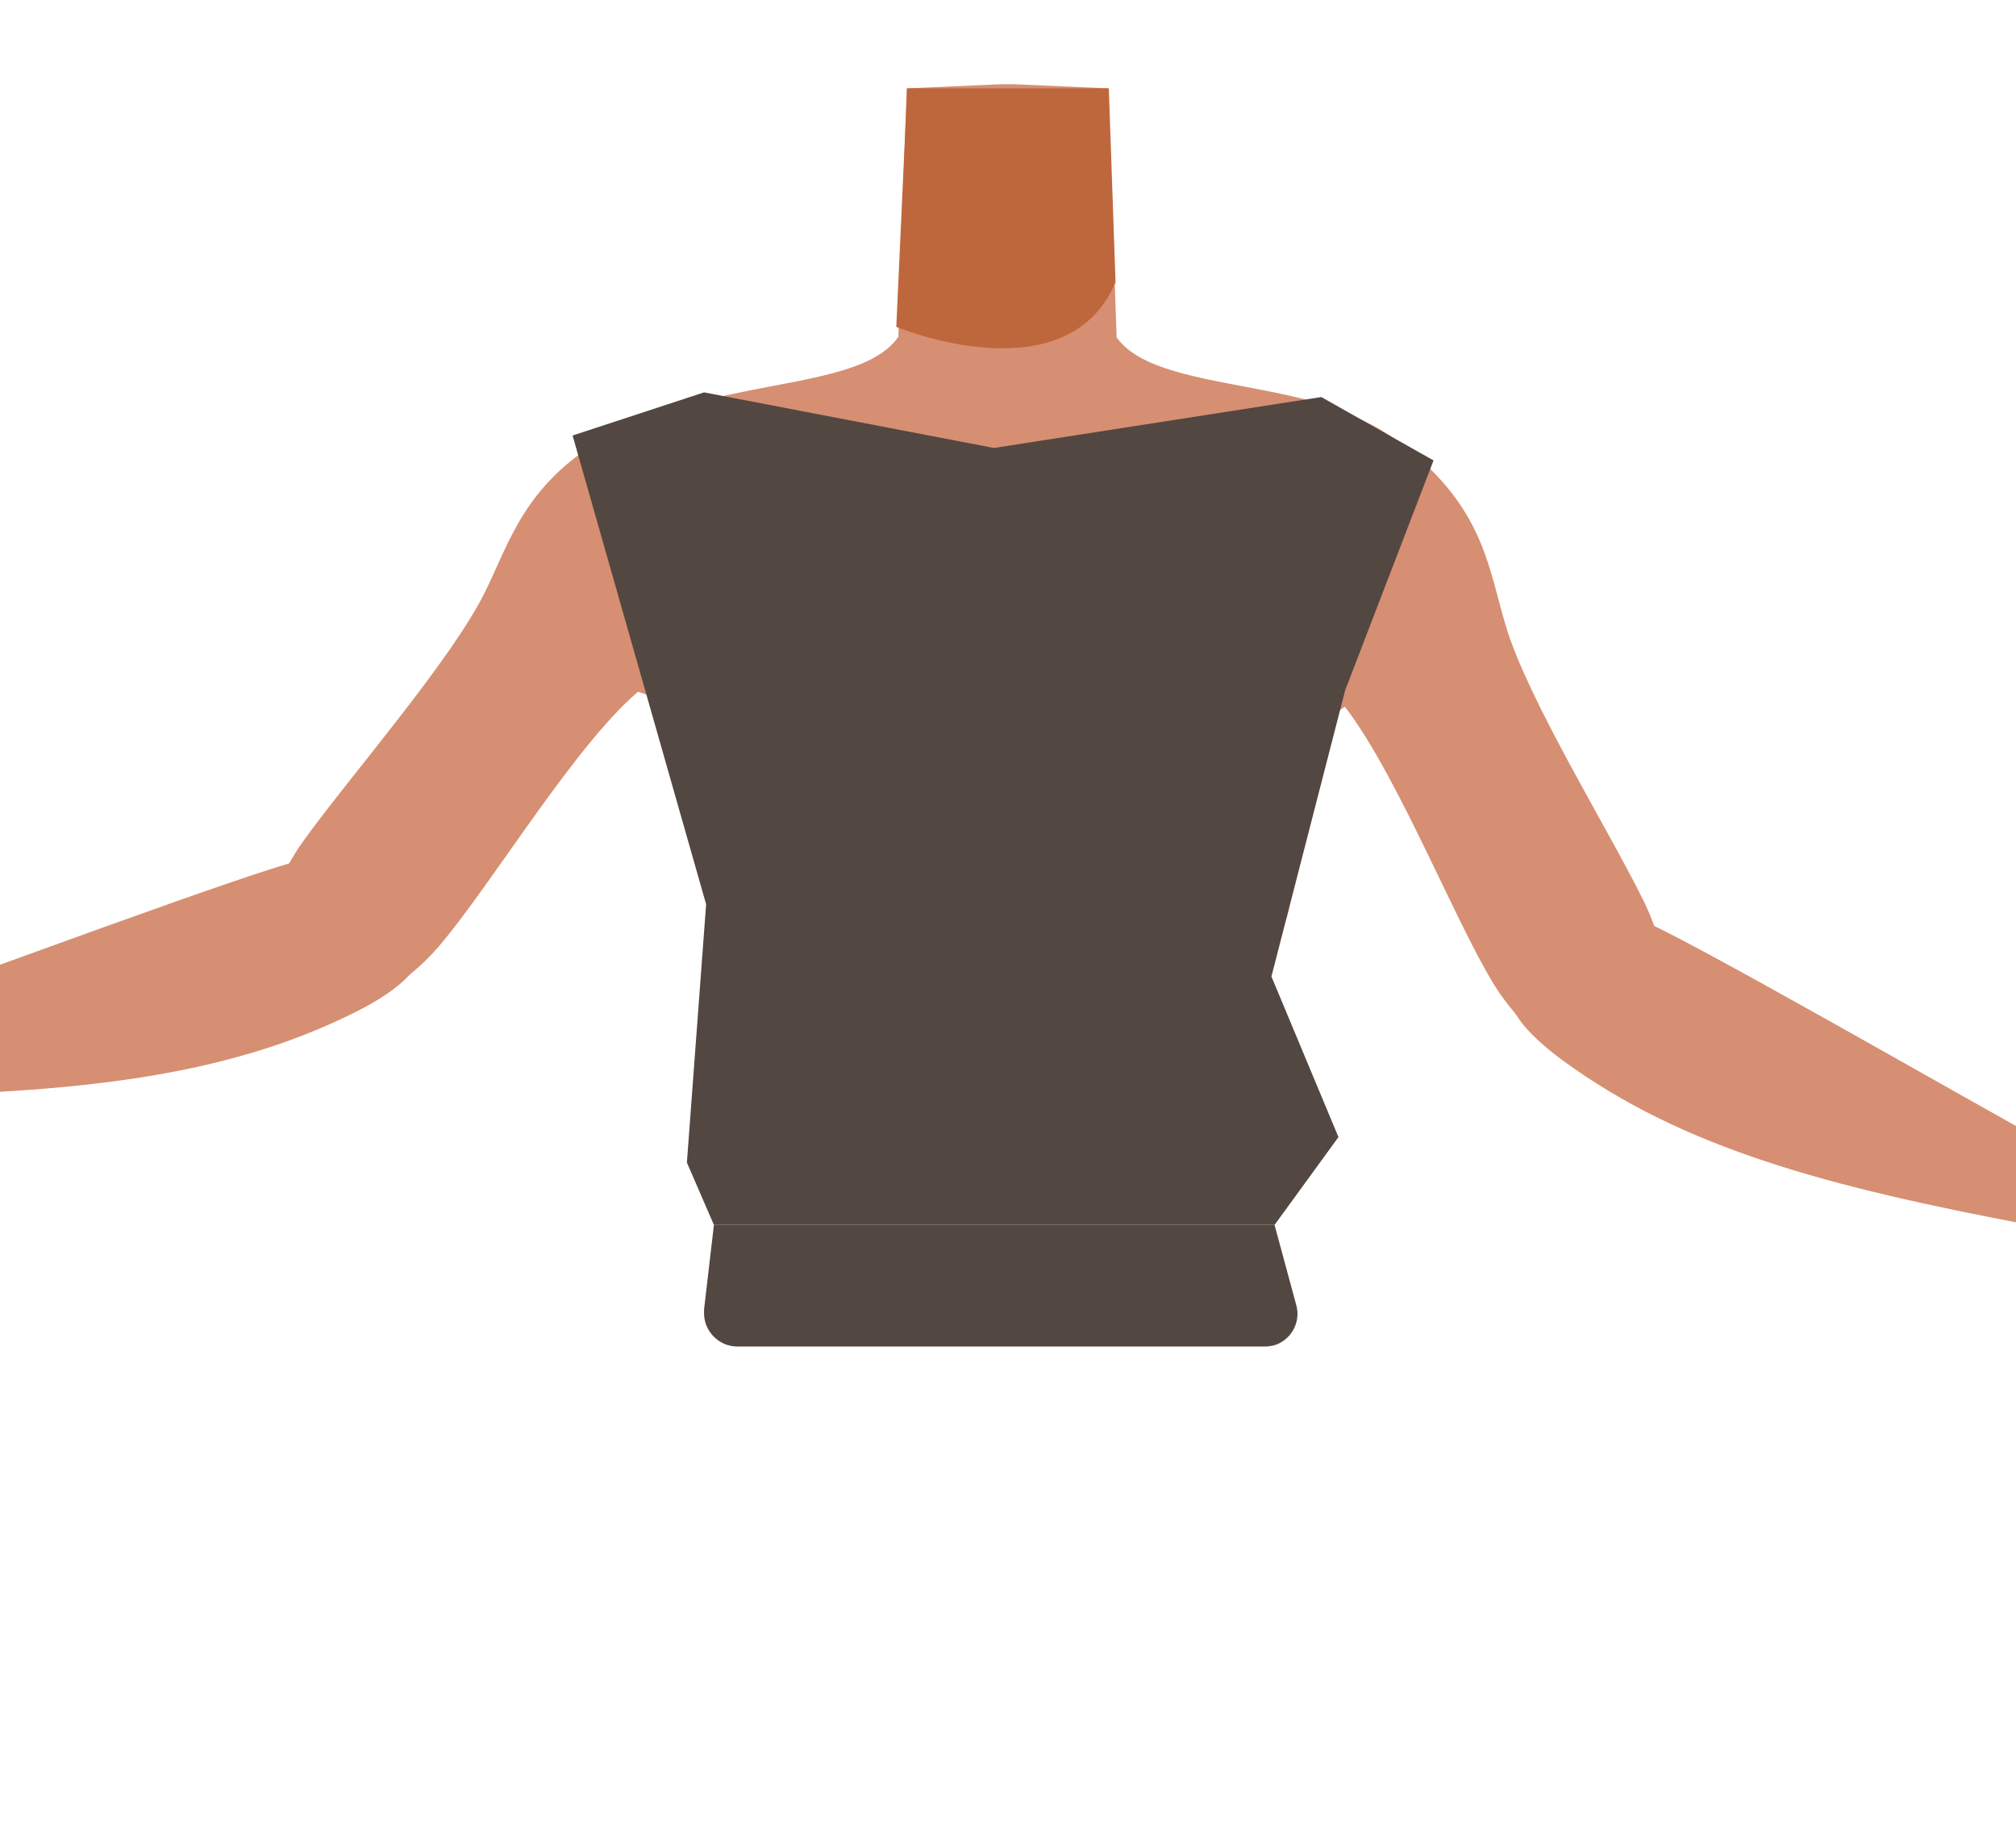
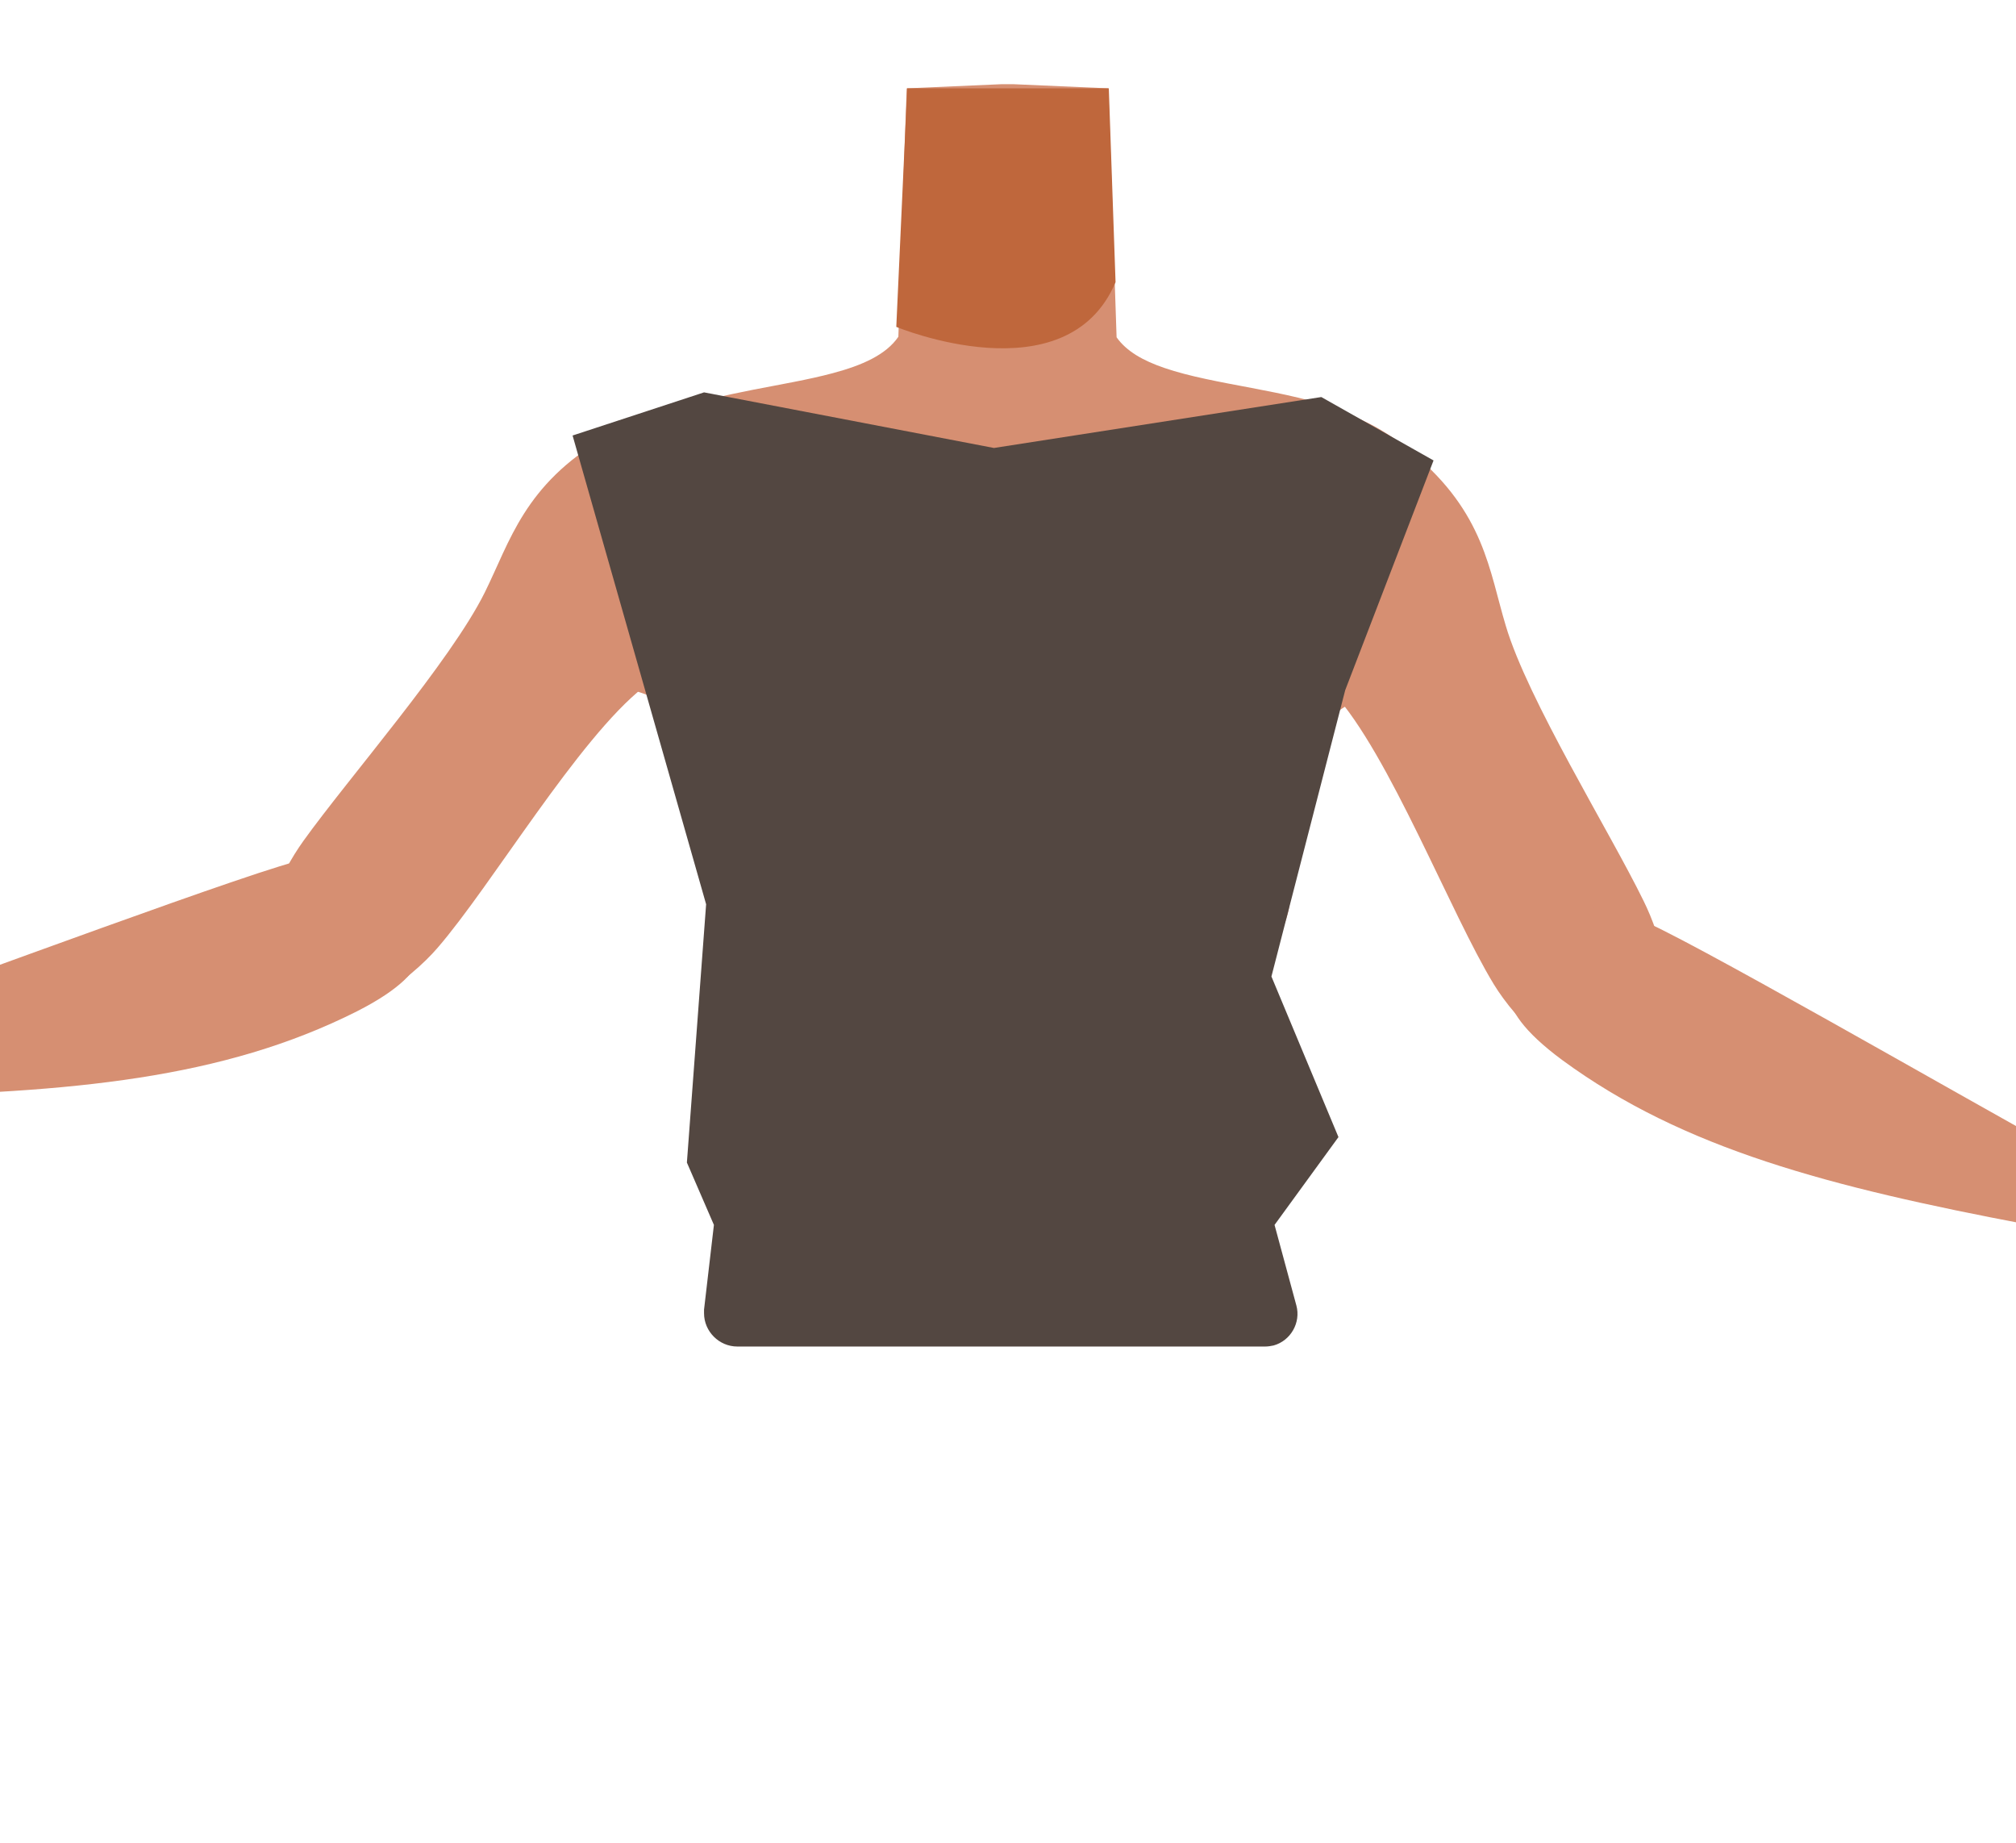
<svg xmlns="http://www.w3.org/2000/svg" version="1.1" id="Calque_1" x="0px" y="0px" viewBox="0 0 388 354.5" style="enable-background:new 0 0 388 354.5;" xml:space="preserve">
  <style type="text/css">
	.st0{fill:#D68F72;}
	.st1{fill:#BF673C;}
	.st2{fill:#534741;}
</style>
-   <g id="Calque_10">
-     <path class="st0" d="M282,121.4c-4,12.6-16.2,8.4-25.5,16.3c-10.9,9.3-6.9,27.5-8.4,36.9c-1,6.2-9.9,22.2-13.7,21.3   c-10.8-2.5-16.9-20.9-26.7-26.2c-5.7-3.1-8.2-6.1-13.7-2.5c-5.5-3.6-8-0.6-13.7,2.5c-9.8,5.4-15.8,23.7-26.7,26.2   c-3.9,0.9-12.7-15.1-13.7-21.3c-1.5-9.3,2.5-27.5-8.4-36.9c-9.2-7.9-21.4-3.7-25.5-16.3c-7-22,13.5-38.5,23.4-42.3   c9.5-3.7,21.6-4.8,30.9-7.3c5.6-1.5,10.2-3.5,12.6-7l0.9-27.7l0.7-20.1l18.3-0.8h2.2l18.3,0.8l0.7,20.2l0.3,9.9l0.6,17.8   c1.9,2.7,5.1,4.5,9.2,5.9c9.6,3.3,23.7,4.2,34.3,8.3C268.5,83,289,99.5,282,121.4z" />
-     <path class="st1" d="M172.5,62.9c0,0,32.8,13.6,42.2-8.6L213.4,17h-38.8L172.5,62.9z" />
-     <path class="st0" d="M149.8,101.3c-4.3,21.5-18,24.7-25.9,30.9c-12.6,9.9-29.3,38.2-39.7,50.2c-4.9,5.7-18.5,17-27.1,9.2l0,0   c-10.6-10.6-2.9-23.9,1.3-29.8c8.6-12,28.3-34.5,34.9-47.8c4.9-9.9,7.6-20.7,23.1-29.8c0,0,15.3-10.2,26.3-3   C149.7,85.8,151.6,92.4,149.8,101.3L149.8,101.3z" />
-     <path class="st0" d="M80.1,176.4c-3.9-14.5-15.2-11.8-21.4-11c-6.7,0.9-68.8,24.1-85.8,30c-9.6,3.3-14.8,4.8-13.4,10.7   c1.3,5.4,11.7,5,15.8,4.9c38.5-0.8,67.6-3.4,93.4-16.4C85.6,186,81.1,180.1,80.1,176.4z" />
-     <path class="st0" d="M-67,195.6c-7.6,4.1-19.1,9.3-19.1,9.3s5.8,4.6,8.3,4.9c2,0.2,10.5-4,10.5-4l8.1,2.6c-3.2,4.5-3.8,6.8-8,11.9   c-3.2,3.9-13.3,10-18.1,12c-2.7,1.1-9,0.9-11.2,2.6c-1.6,1.2-2.9,7.1-2.9,7.1l15.1-0.9c0,0,20.6-7.2,27.2-10.3   c7-3.2,20.4-11.3,25.8-16.6c1.7-1.7,5.1-5.1,3.9-10.1c-1-4.3-5.4-5.8-8.3-6.6C-40.4,196.2-66.6,195.4-67,195.6z" />
-     <path class="st0" d="M236.1,98.6c0.7,22,13.6,27.3,20.5,34.7c10.8,11.8,22.6,42.5,30.9,56.1c3.9,6.4,15.4,19.8,25.2,13.5l0,0   c12.2-8.7,6.8-23.1,3.6-29.6c-6.5-13.3-22.3-38.7-26.5-52.9c-3.2-10.6-4.1-21.7-17.9-33.2c0,0-13.4-12.5-25.4-7.3   C238.7,83.3,235.8,89.5,236.1,98.6L236.1,98.6z" />
-     <path class="st0" d="M292.5,184.2c6.2-13.7,16.9-9.2,22.9-7.3c6.5,2,63.9,35.1,79.7,43.7c8.9,4.9,13.8,7.2,11.4,12.8   c-2.2,5.1-12.4,3-16.4,2.2c-37.9-7.2-66.1-14.5-89.4-31.6C285.4,192.7,290.9,187.7,292.5,184.2z" />
-     <path class="st0" d="M434.4,227.3c6.8,5.3,17.4,12.3,17.4,12.3s-6.5,3.6-9,3.5c-2-0.1-9.7-5.6-9.7-5.6l-8.4,1.2c2.4,5,2.7,7.3,6,13   c2.5,4.4,11.4,12.1,15.9,14.8c2.4,1.5,8.7,2.3,10.7,4.4c1.3,1.5,1.7,7.5,1.7,7.5l-14.7-3.4c0,0-19.1-10.5-25.1-14.6   c-6.4-4.4-18.3-14.5-22.7-20.6c-1.4-2-4.1-5.9-2.2-10.6c1.7-4,6.3-4.9,9.3-5.2C408,223.5,434.1,227.1,434.4,227.3z" />
-     <path class="st2" d="M135.5,252l1.9-16.3h107.9l4.2,15.5c0.9,3.3-1.1,6.8-4.4,7.7c-0.5,0.1-1,0.2-1.6,0.2H141.9   c-3.5,0-6.4-2.9-6.4-6.4C135.5,252.5,135.5,252.2,135.5,252z" />
-     <polygon class="st2" points="110.2,83.8 135.9,174 132.2,223.7 137.4,235.7 245.3,235.7 257.6,218.8 244.7,187.9 258.9,132.8    275.9,88.6 254.3,76.4 191.3,86.2 135.5,75.5  " />
-   </g>
+   <path class="st0" d="M282,121.4c-4,12.6-16.2,8.4-25.5,16.3c-10.9,9.3-6.9,27.5-8.4,36.9c-1,6.2-9.9,22.2-13.7,21.3  c-10.8-2.5-16.9-20.9-26.7-26.2c-5.7-3.1-8.2-6.1-13.7-2.5c-5.5-3.6-8-0.6-13.7,2.5c-9.8,5.4-15.8,23.7-26.7,26.2  c-3.9,0.9-12.7-15.1-13.7-21.3c-1.5-9.3,2.5-27.5-8.4-36.9c-9.2-7.9-21.4-3.7-25.5-16.3c-7-22,13.5-38.5,23.4-42.3  c9.5-3.7,21.6-4.8,30.9-7.3c5.6-1.5,10.2-3.5,12.6-7l0.9-27.7l0.7-20.1l18.3-0.8h2.2l18.3,0.8l0.7,20.2l0.3,9.9l0.6,17.8  c1.9,2.7,5.1,4.5,9.2,5.9c9.6,3.3,23.7,4.2,34.3,8.3C268.5,83,289,99.5,282,121.4z" />
+   <path class="st1" d="M172.5,62.9c0,0,32.8,13.6,42.2-8.6L213.4,17h-38.8L172.5,62.9z" />
+   <path class="st0" d="M149.8,101.3c-4.3,21.5-18,24.7-25.9,30.9c-12.6,9.9-29.3,38.2-39.7,50.2c-4.9,5.7-18.5,17-27.1,9.2l0,0  c-10.6-10.6-2.9-23.9,1.3-29.8c8.6-12,28.3-34.5,34.9-47.8c4.9-9.9,7.6-20.7,23.1-29.8c0,0,15.3-10.2,26.3-3  C149.7,85.8,151.6,92.4,149.8,101.3L149.8,101.3z" />
+   <path class="st0" d="M80.1,176.4c-3.9-14.5-15.2-11.8-21.4-11c-6.7,0.9-68.8,24.1-85.8,30c-9.6,3.3-14.8,4.8-13.4,10.7  c1.3,5.4,11.7,5,15.8,4.9c38.5-0.8,67.6-3.4,93.4-16.4C85.6,186,81.1,180.1,80.1,176.4z" />
+   <path class="st0" d="M-67,195.6c-7.6,4.1-19.1,9.3-19.1,9.3s5.8,4.6,8.3,4.9c2,0.2,10.5-4,10.5-4l8.1,2.6c-3.2,4.5-3.8,6.8-8,11.9  c-3.2,3.9-13.3,10-18.1,12c-2.7,1.1-9,0.9-11.2,2.6c-1.6,1.2-2.9,7.1-2.9,7.1l15.1-0.9c0,0,20.6-7.2,27.2-10.3  c7-3.2,20.4-11.3,25.8-16.6c1.7-1.7,5.1-5.1,3.9-10.1c-1-4.3-5.4-5.8-8.3-6.6C-40.4,196.2-66.6,195.4-67,195.6z" />
+   <path class="st0" d="M236.1,98.6c0.7,22,13.6,27.3,20.5,34.7c10.8,11.8,22.6,42.5,30.9,56.1c3.9,6.4,15.4,19.8,25.2,13.5l0,0  c12.2-8.7,6.8-23.1,3.6-29.6c-6.5-13.3-22.3-38.7-26.5-52.9c-3.2-10.6-4.1-21.7-17.9-33.2c0,0-13.4-12.5-25.4-7.3  C238.7,83.3,235.8,89.5,236.1,98.6L236.1,98.6z" />
+   <path class="st0" d="M292.5,184.2c6.2-13.7,16.9-9.2,22.9-7.3c6.5,2,63.9,35.1,79.7,43.7c8.9,4.9,13.8,7.2,11.4,12.8  c-2.2,5.1-12.4,3-16.4,2.2c-37.9-7.2-66.1-14.5-89.4-31.6C285.4,192.7,290.9,187.7,292.5,184.2z" />
+   <path class="st0" d="M434.4,227.3c6.8,5.3,17.4,12.3,17.4,12.3s-6.5,3.6-9,3.5c-2-0.1-9.7-5.6-9.7-5.6l-8.4,1.2c2.4,5,2.7,7.3,6,13  c2.5,4.4,11.4,12.1,15.9,14.8c2.4,1.5,8.7,2.3,10.7,4.4c1.3,1.5,1.7,7.5,1.7,7.5l-14.7-3.4c0,0-19.1-10.5-25.1-14.6  c-6.4-4.4-18.3-14.5-22.7-20.6c-1.4-2-4.1-5.9-2.2-10.6c1.7-4,6.3-4.9,9.3-5.2C408,223.5,434.1,227.1,434.4,227.3z" />
+   <path class="st2" d="M275.9,88.6l-21.6-12.2l-63,9.8l-55.8-10.7l-25.3,8.3l25.7,90.2l-3.7,49.7l5.2,12l-1.9,16.3c0,0.2,0,0.5,0,0.7  c0,3.5,2.9,6.4,6.4,6.4h101.6c0.6,0,1.1-0.1,1.6-0.2c3.3-0.9,5.3-4.4,4.4-7.7l-4.2-15.5l12.3-16.9l-12.9-30.9l14.2-55.1L275.9,88.6z  " />
</svg>
